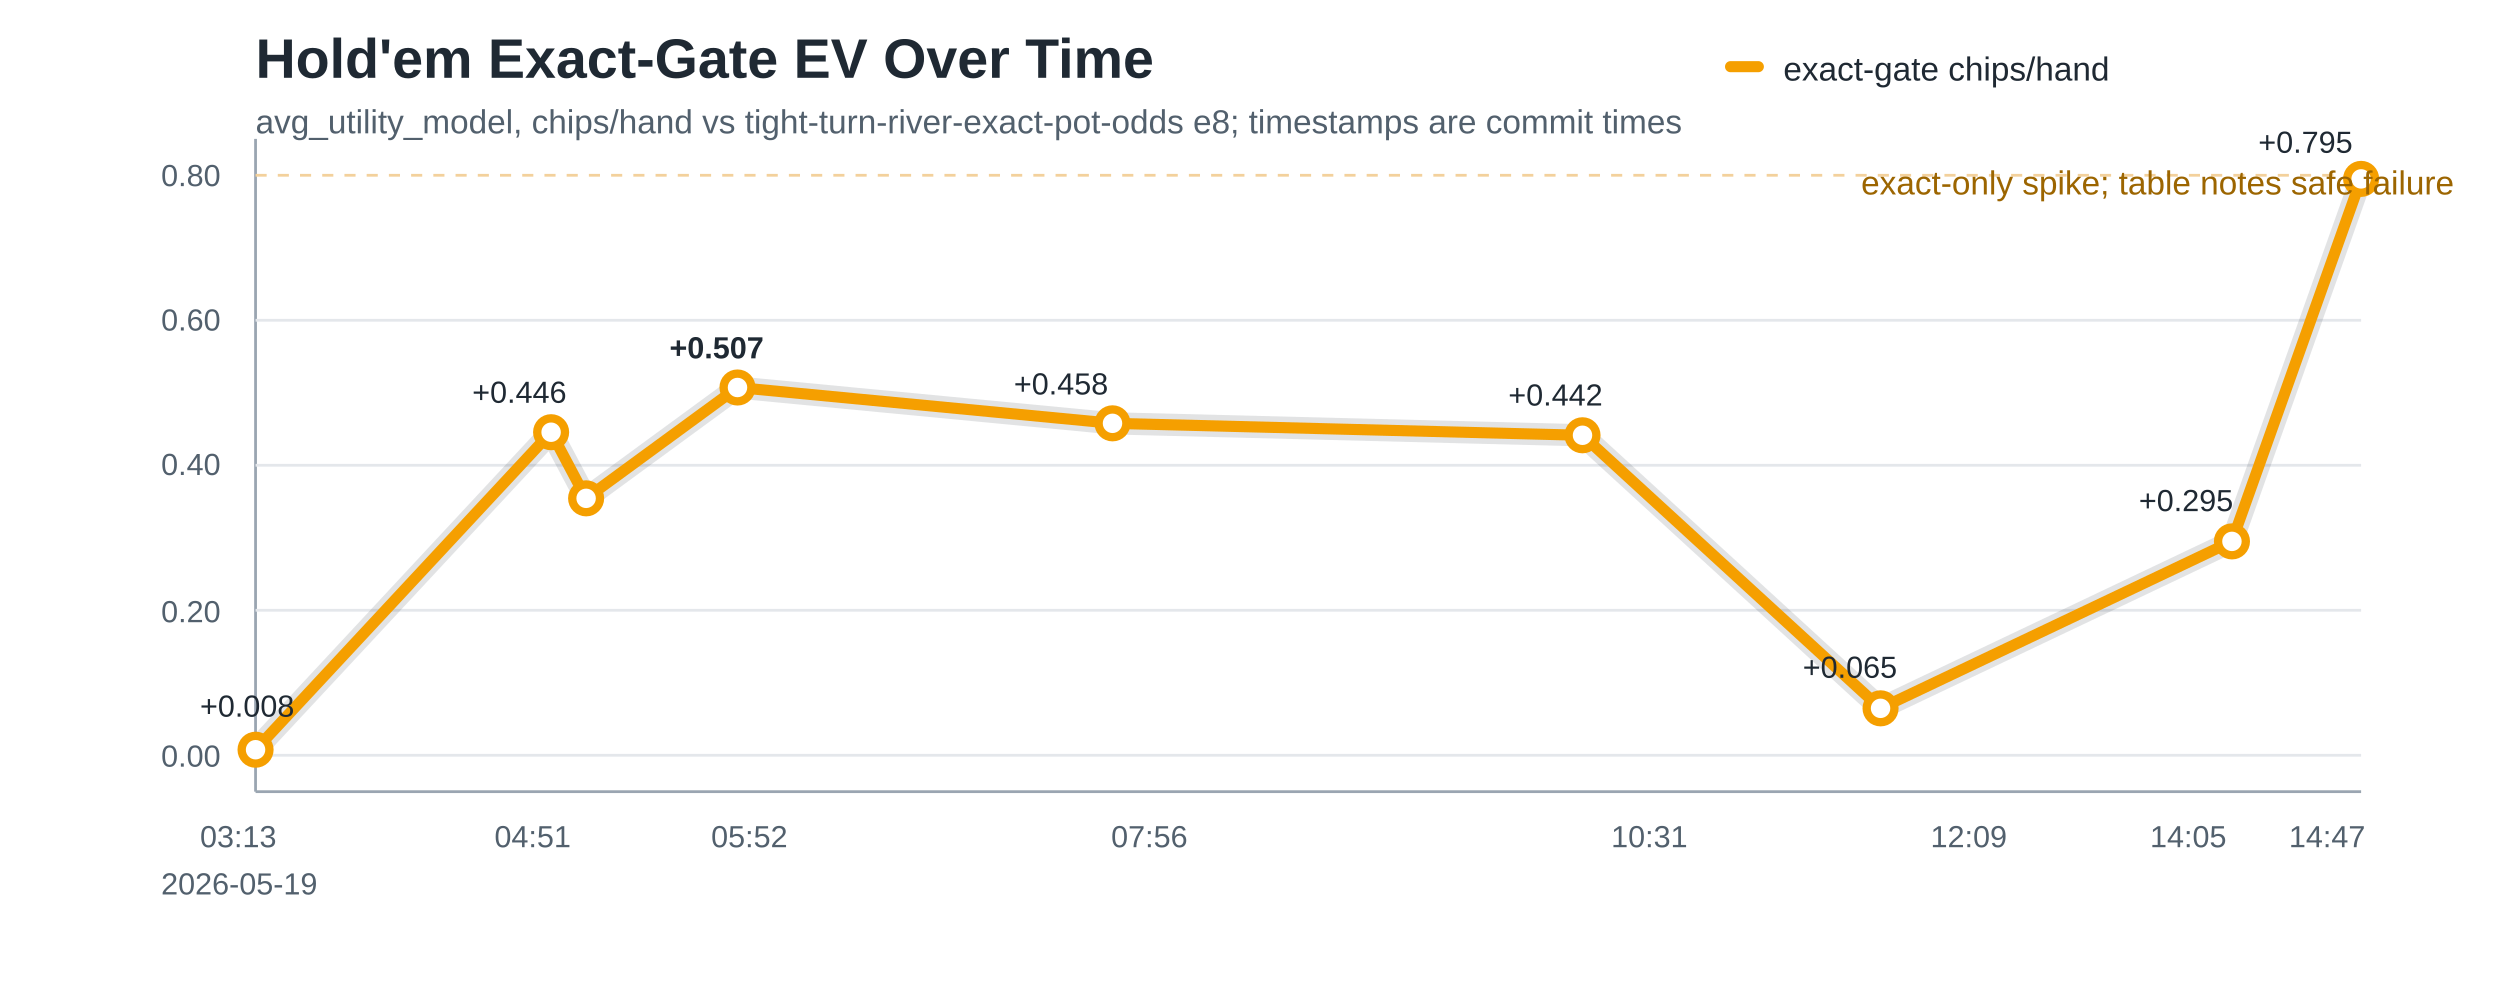
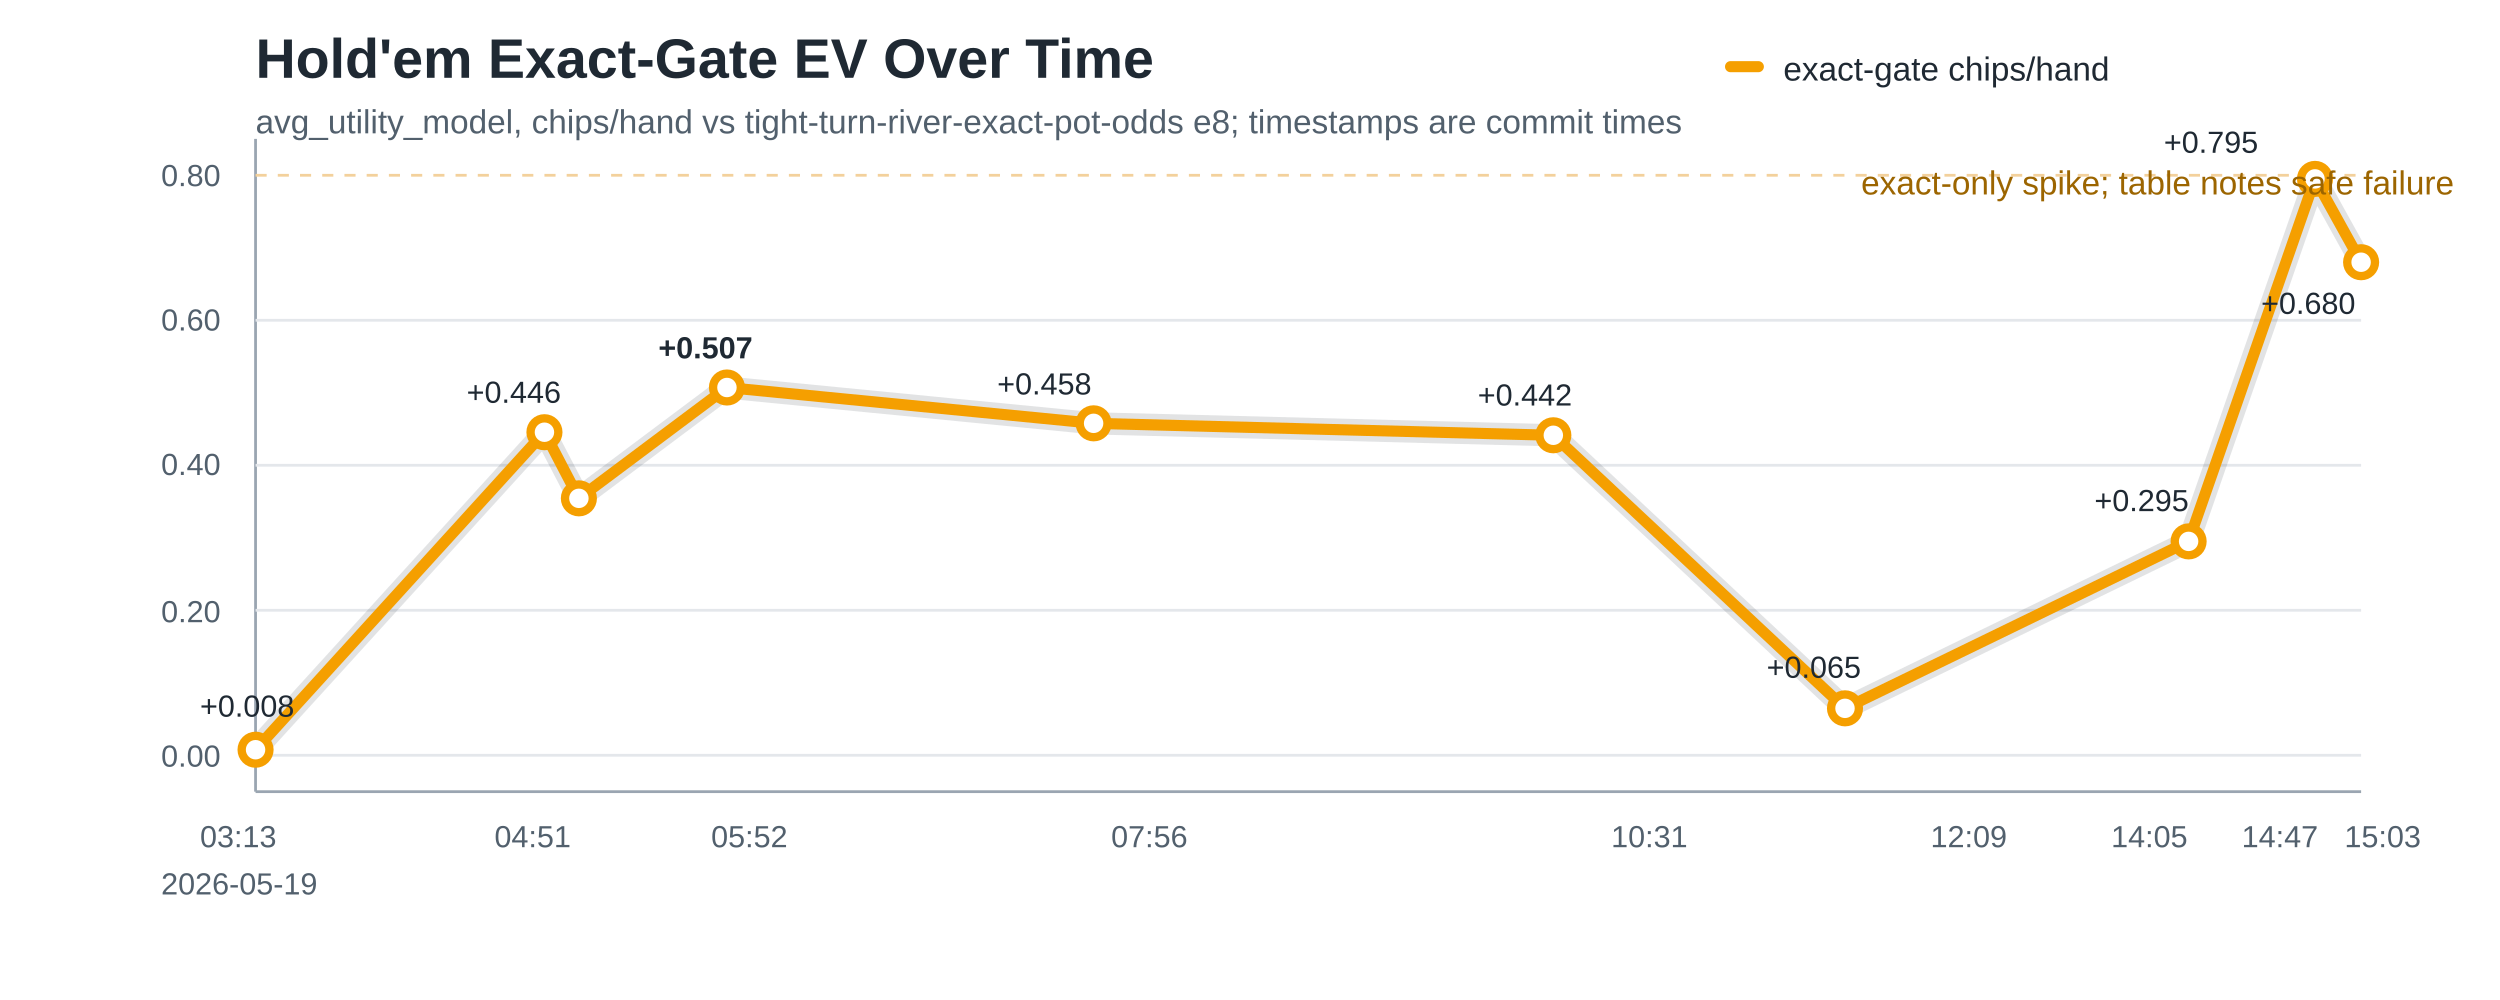
<svg xmlns="http://www.w3.org/2000/svg" width="900" height="360" viewBox="0 0 900 360" role="img" aria-labelledby="title desc">
  <rect width="900" height="360" fill="#ffffff" />
  <text x="92" y="28" font-family="Arial, Helvetica, sans-serif" font-size="20" font-weight="700" fill="#1f2933">Hold'em Exact-Gate EV Over Time</text>
  <text x="92" y="48" font-family="Arial, Helvetica, sans-serif" font-size="12" fill="#52606d">avg_utility_model, chips/hand vs tight-turn-river-exact-pot-odds e8; timestamps are commit times</text>
  <line x1="92" y1="285" x2="850" y2="285" stroke="#9aa5b1" stroke-width="1" />
  <line x1="92" y1="50" x2="92" y2="285" stroke="#9aa5b1" stroke-width="1" />
  <g font-family="Arial, Helvetica, sans-serif" font-size="11" fill="#52606d">
    <line x1="92" y1="271.9" x2="850" y2="271.9" stroke="#e4e7eb" stroke-width="1" />
    <text x="58" y="276">0.00</text>
    <line x1="92" y1="219.7" x2="850" y2="219.7" stroke="#e4e7eb" stroke-width="1" />
    <text x="58" y="224">0.20</text>
    <line x1="92" y1="167.5" x2="850" y2="167.5" stroke="#e4e7eb" stroke-width="1" />
    <text x="58" y="171">0.40</text>
    <line x1="92" y1="115.3" x2="850" y2="115.3" stroke="#e4e7eb" stroke-width="1" />
    <text x="58" y="119">0.60</text>
    <line x1="92" y1="63.1" x2="850" y2="63.1" stroke="#f3d19c" stroke-width="1" stroke-dasharray="4 4" />
    <text x="58" y="67">0.80</text>
  </g>
-   <polyline points="92.0,269.9 198.4,155.6 211.0,179.4 265.5,139.5 400.5,152.4 569.7,156.7 677.0,255.0 803.5,194.9 850.0,64.4" fill="none" stroke="#1f2933" stroke-opacity="0.13" stroke-width="8" stroke-linecap="round" stroke-linejoin="round" />
-   <polyline points="92.0,269.9 198.4,155.6 211.0,179.4 265.5,139.5 400.5,152.4 569.7,156.7 677.0,255.0 803.5,194.9 850.0,64.4" fill="none" stroke="#f59f00" stroke-width="4" stroke-linecap="round" stroke-linejoin="round" />
+   <polyline points="92.0,269.9 196.0,155.6 208.4,179.4 261.7,139.5 393.7,152.4 559.2,156.7 664.2,255.0 787.9,194.9 833.4,64.4 850.0,94.4" fill="none" stroke="#1f2933" stroke-opacity="0.13" stroke-width="8" stroke-linecap="round" stroke-linejoin="round" />
+   <polyline points="92.0,269.9 196.0,155.6 208.4,179.4 261.7,139.5 393.7,152.4 559.2,156.7 664.2,255.0 787.9,194.9 833.4,64.4 850.0,94.4" fill="none" stroke="#f59f00" stroke-width="4" stroke-linecap="round" stroke-linejoin="round" />
  <g fill="#ffffff" stroke="#f59f00" stroke-width="3">
    <circle cx="92.0" cy="269.9" r="5" />
-     <circle cx="198.4" cy="155.6" r="5" />
-     <circle cx="211.0" cy="179.4" r="5" />
-     <circle cx="265.5" cy="139.5" r="5" />
-     <circle cx="400.5" cy="152.4" r="5" />
-     <circle cx="569.7" cy="156.7" r="5" />
-     <circle cx="677.0" cy="255.0" r="5" />
-     <circle cx="803.5" cy="194.9" r="5" />
-     <circle cx="850.0" cy="64.4" r="5" />
+     <circle cx="196.0" cy="155.6" r="5" />
+     <circle cx="208.4" cy="179.4" r="5" />
+     <circle cx="261.7" cy="139.5" r="5" />
+     <circle cx="393.7" cy="152.4" r="5" />
+     <circle cx="559.2" cy="156.7" r="5" />
+     <circle cx="664.2" cy="255.0" r="5" />
+     <circle cx="787.9" cy="194.9" r="5" />
+     <circle cx="833.4" cy="64.4" r="5" />
+     <circle cx="850.0" cy="94.4" r="5" />
  </g>
  <g font-family="Arial, Helvetica, sans-serif" font-size="11" fill="#1f2933">
    <text x="72" y="258">+0.008</text>
-     <text x="170" y="145">+0.446</text>
-     <text x="241" y="129" font-weight="700">+0.507</text>
-     <text x="365" y="142">+0.458</text>
-     <text x="543" y="146">+0.442</text>
-     <text x="649" y="244">+0.065</text>
-     <text x="770" y="184">+0.295</text>
-     <text x="813" y="55">+0.795</text>
+     <text x="168" y="145">+0.446</text>
+     <text x="237" y="129" font-weight="700">+0.507</text>
+     <text x="359" y="142">+0.458</text>
+     <text x="532" y="146">+0.442</text>
+     <text x="636" y="244">+0.065</text>
+     <text x="754" y="184">+0.295</text>
+     <text x="779" y="55">+0.795</text>
+     <text x="814" y="113">+0.680</text>
  </g>
  <g font-family="Arial, Helvetica, sans-serif" font-size="11" fill="#52606d">
    <text x="58" y="322">2026-05-19</text>
    <text x="72" y="305">03:13</text>
    <text x="178" y="305">04:51</text>
    <text x="256" y="305">05:52</text>
    <text x="400" y="305">07:56</text>
    <text x="580" y="305">10:31</text>
    <text x="695" y="305">12:09</text>
-     <text x="774" y="305">14:05</text>
-     <text x="824" y="305">14:47</text>
+     <text x="760" y="305">14:05</text>
+     <text x="807" y="305">14:47</text>
+     <text x="844" y="305">15:03</text>
  </g>
  <g font-family="Arial, Helvetica, sans-serif" font-size="12" fill="#1f2933">
    <rect x="621" y="22" width="14" height="4" fill="#f59f00" rx="2" />
    <text x="642" y="29">exact-gate chips/hand</text>
    <text x="670" y="70" fill="#9c6500">exact-only spike; table notes safe failure</text>
  </g>
</svg>
